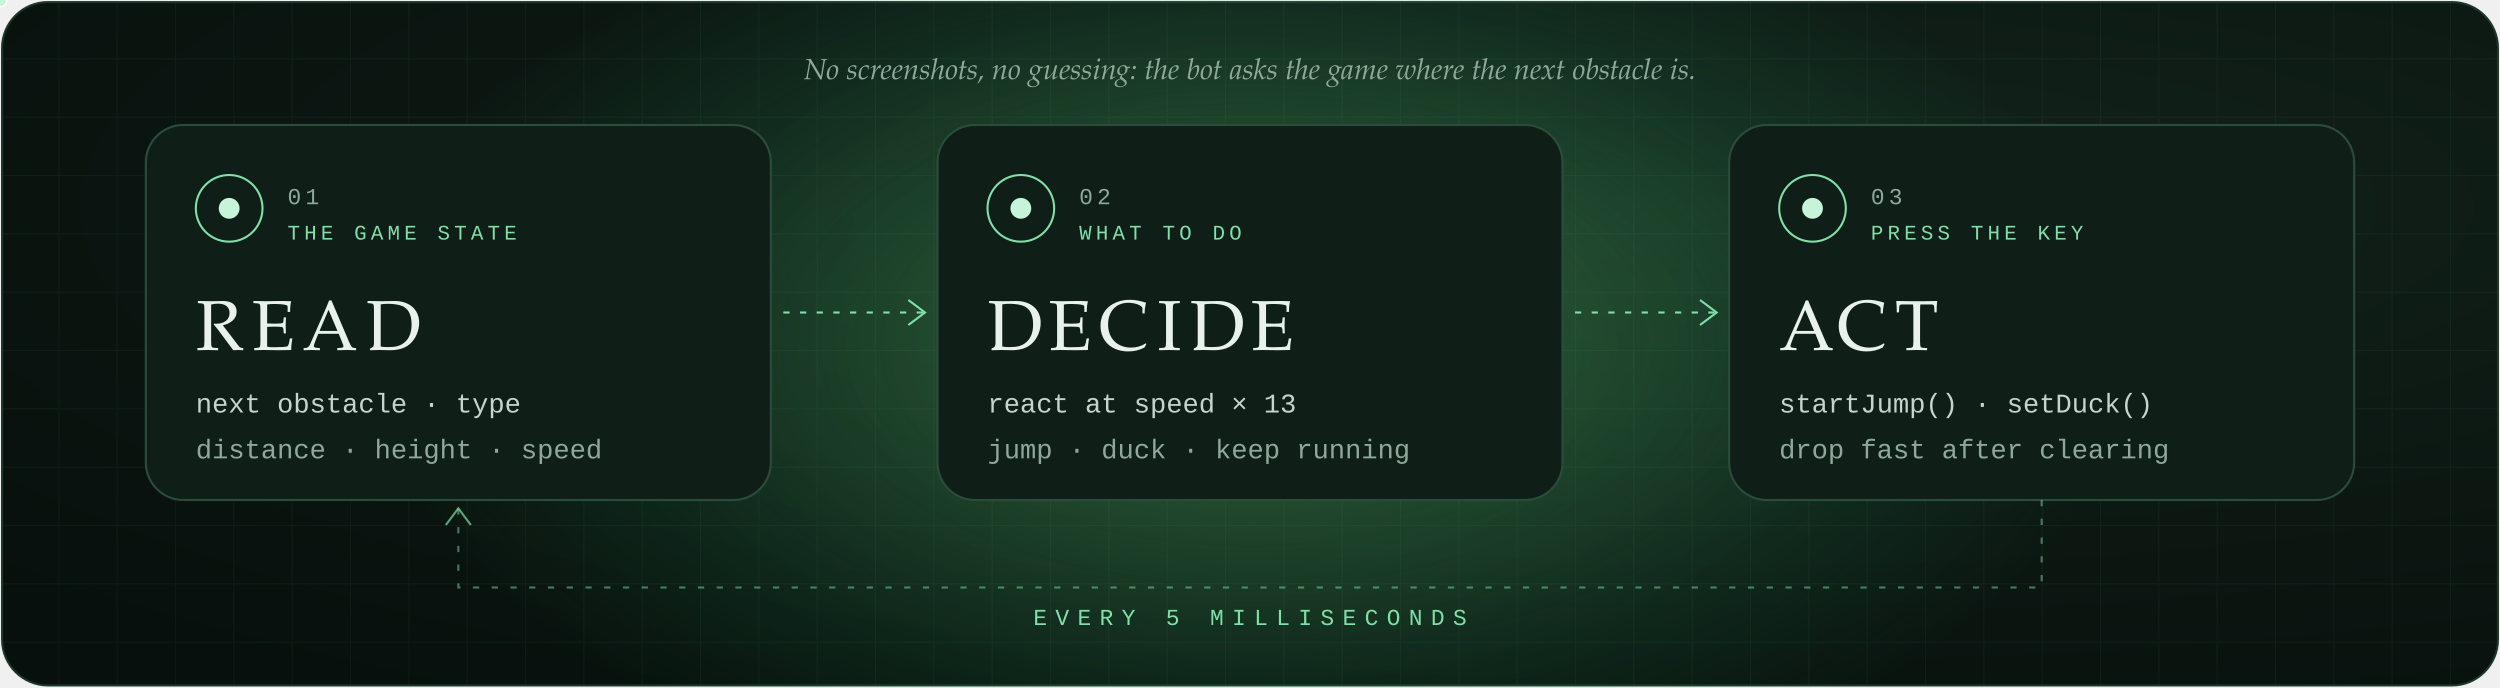
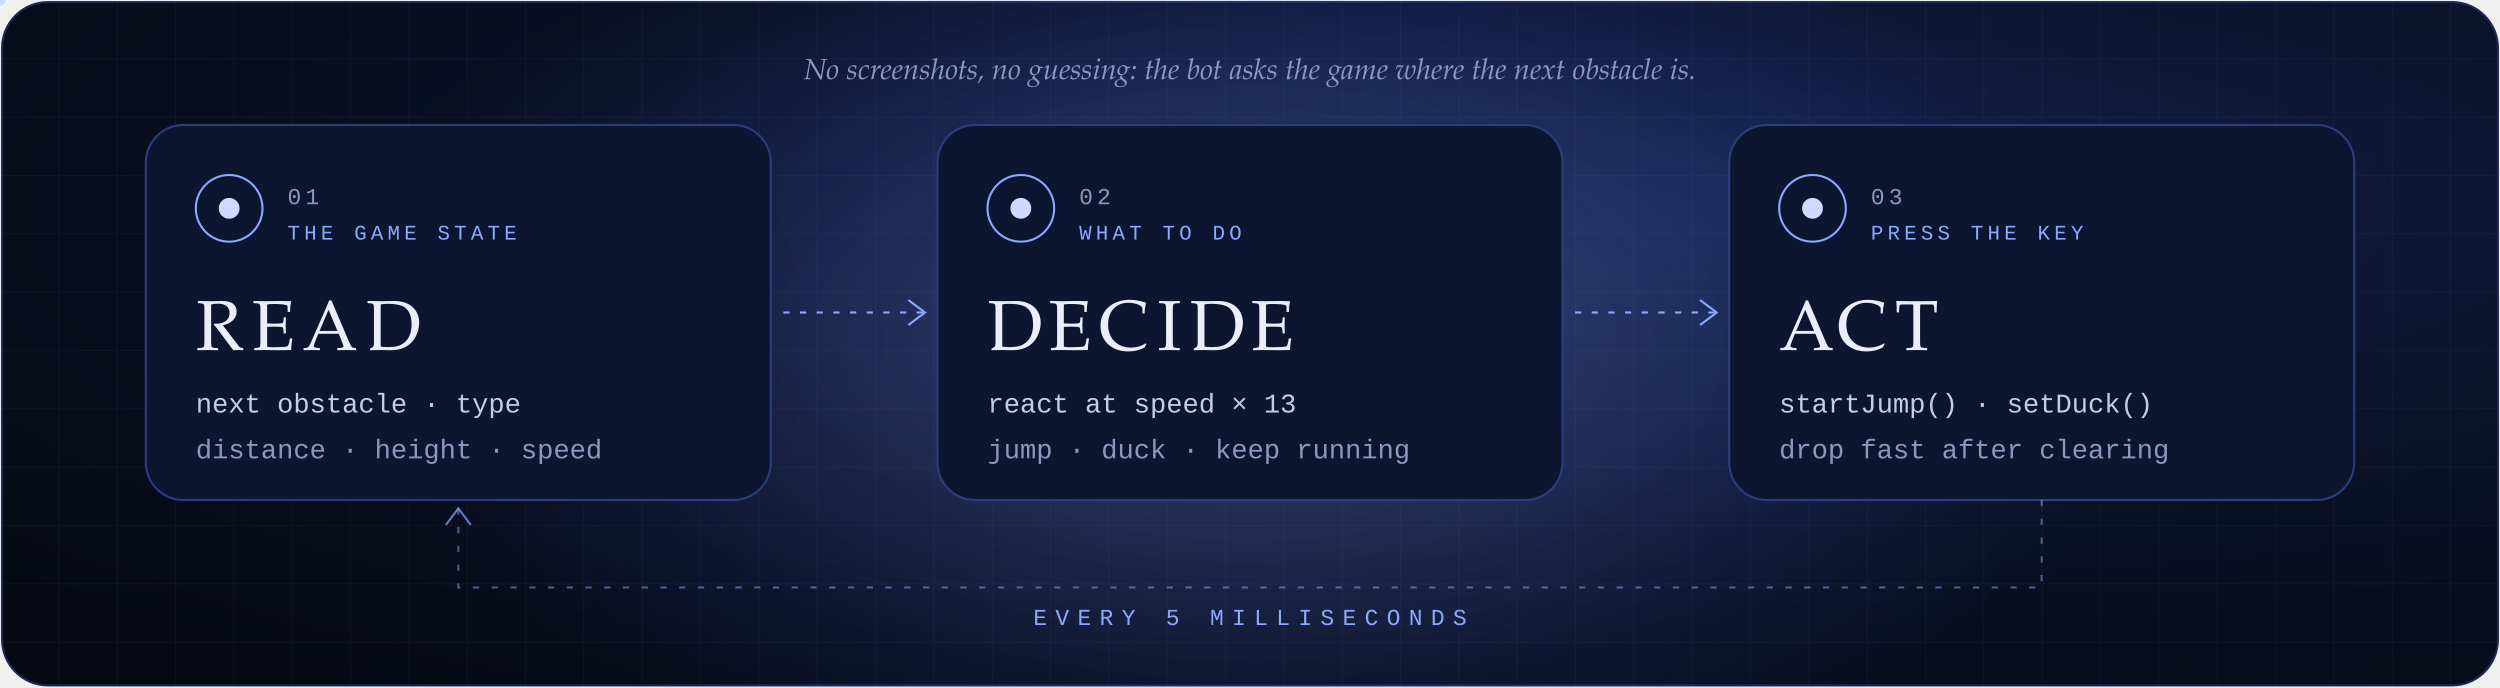
<svg xmlns="http://www.w3.org/2000/svg" viewBox="0 0 1200 330" width="1200" height="330" role="img" aria-labelledby="loop-t loop-d">
  <style>
.serif{font-family:'Iowan Old Style','Palatino Linotype',Palatino,Georgia,'Times New Roman',serif}
.sans{font-family:-apple-system,BlinkMacSystemFont,'Segoe UI',Helvetica,Arial,sans-serif}
.mono{font-family:ui-monospace,SFMono-Regular,Menlo,Consolas,'Liberation Mono',monospace}
.twinkle{animation:tw 4s ease-in-out infinite}
@keyframes tw{0%,100%{opacity:.15}50%{opacity:.9}}
.pulse{animation:pl 2.4s ease-in-out infinite;transform-box:fill-box;transform-origin:center}
@keyframes pl{0%,100%{opacity:.55;transform:scale(1)}50%{opacity:1;transform:scale(1.35)}}
.float{animation:fl 6s ease-in-out infinite}
@keyframes fl{0%,100%{transform:translateY(0)}50%{transform:translateY(-6px)}}
.fadein{animation:fi 1.2s ease-out both}
@keyframes fi{from{opacity:0;transform:translateY(8px)}to{opacity:1;transform:none}}
</style>
  <defs>
    <radialGradient id="loop-bg" cx="70%" cy="30%" r="90%">
-       <stop offset="0" stop-color="#12241B" />
-       <stop offset=".55" stop-color="#0C1712" />
-       <stop offset="1" stop-color="#07100C" />
+       <stop offset="0" stop-color="#13204A" />
+       <stop offset=".55" stop-color="#0A1024" />
+       <stop offset="1" stop-color="#060914" />
    </radialGradient>
    <radialGradient id="loop-glowA" cx="50%" cy="50%" r="50%">
-       <stop offset="0" stop-color="#2FBF71" stop-opacity=".38" />
-       <stop offset="1" stop-color="#2FBF71" stop-opacity="0" />
+       <stop offset="0" stop-color="#4169E1" stop-opacity=".38" />
+       <stop offset="1" stop-color="#4169E1" stop-opacity="0" />
    </radialGradient>
    <radialGradient id="loop-glowB" cx="50%" cy="50%" r="50%">
      <stop offset="0" stop-color="#F5B461" stop-opacity=".10" />
      <stop offset="1" stop-color="#F5B461" stop-opacity="0" />
    </radialGradient>
    <linearGradient id="loop-silver" x1="0" y1="0" x2="1" y2="0">
      <stop offset="0" stop-color="#FFFFFF" />
-       <stop offset=".5" stop-color="#C3D6CB" />
-       <stop offset="1" stop-color="#7FE0A8" />
+       <stop offset=".5" stop-color="#C4CCE8" />
+       <stop offset="1" stop-color="#8EA8FF" />
    </linearGradient>
    <linearGradient id="loop-rule" x1="0" y1="0" x2="1" y2="0">
-       <stop offset="0" stop-color="#7FE0A8" stop-opacity="0" />
-       <stop offset=".25" stop-color="#7FE0A8" stop-opacity=".8" />
-       <stop offset="1" stop-color="#7FE0A8" stop-opacity="0" />
+       <stop offset="0" stop-color="#8EA8FF" stop-opacity="0" />
+       <stop offset=".25" stop-color="#8EA8FF" stop-opacity=".8" />
+       <stop offset="1" stop-color="#8EA8FF" stop-opacity="0" />
    </linearGradient>
    <pattern id="loop-grid" width="28" height="28" patternUnits="userSpaceOnUse">
-       <path d="M28 0H0V28" fill="none" stroke="#7FE0A8" stroke-opacity=".05" />
+       <path d="M28 0H0V28" fill="none" stroke="#8EA8FF" stroke-opacity=".05" />
    </pattern>
  </defs>
-   <rect x="1" y="1" width="1198" height="328" rx="22" fill="url(#loop-bg)" stroke="#1C3529" />
+   <rect x="1" y="1" width="1198" height="328" rx="22" fill="url(#loop-bg)" stroke="#1B2754" />
  <rect x="1" y="1" width="1198" height="328" rx="22" fill="url(#loop-grid)" />
  <ellipse cx="600" cy="165" rx="420" ry="231" fill="url(#loop-glowA)" />
  <ellipse cx="600" cy="165" rx="300" ry="165" fill="url(#loop-glowB)" />
-   <rect x="70" y="60" width="300" height="180" rx="18" fill="#0F1E17" stroke="#2A4D3B" />
-   <circle cx="110" cy="100" r="16" fill="none" stroke="#7FE0A8" />
-   <circle cx="110" cy="100" r="5" fill="#C6F4D9" class="pulse" style="animation-delay:0.0s" />
-   <text x="138" y="98" class="mono" font-size="11" fill="#8EA99A" text-anchor="start" letter-spacing="2">01</text>
-   <text x="138" y="115" class="mono" font-size="10" fill="#7FE0A8" text-anchor="start" letter-spacing="2">THE GAME STATE</text>
-   <text x="94" y="168" class="serif" font-size="34" fill="#E8F1EC" text-anchor="start" letter-spacing="4">READ</text>
-   <text x="94" y="198" class="mono" font-size="13" fill="#C3D6CB" text-anchor="start">next obstacle · type</text>
-   <text x="94" y="220" class="mono" font-size="13" fill="#8EA99A" text-anchor="start">distance · height · speed</text>
-   <path d="M376 150H444" stroke="#7FE0A8" stroke-dasharray="3 5" />
-   <path d="M436 144l8 6-8 6" fill="none" stroke="#7FE0A8" />
+   <rect x="70" y="60" width="300" height="180" rx="18" fill="#0D1630" stroke="#2B3D7C" />
+   <circle cx="110" cy="100" r="16" fill="none" stroke="#8EA8FF" />
+   <circle cx="110" cy="100" r="5" fill="#CFDAFF" class="pulse" style="animation-delay:0.0s" />
+   <text x="138" y="98" class="mono" font-size="11" fill="#8D97BF" text-anchor="start" letter-spacing="2">01</text>
+   <text x="138" y="115" class="mono" font-size="10" fill="#8EA8FF" text-anchor="start" letter-spacing="2">THE GAME STATE</text>
+   <text x="94" y="168" class="serif" font-size="34" fill="#EAEEFA" text-anchor="start" letter-spacing="4">READ</text>
+   <text x="94" y="198" class="mono" font-size="13" fill="#C4CCE8" text-anchor="start">next obstacle · type</text>
+   <text x="94" y="220" class="mono" font-size="13" fill="#8D97BF" text-anchor="start">distance · height · speed</text>
+   <path d="M376 150H444" stroke="#8EA8FF" stroke-dasharray="3 5" />
+   <path d="M436 144l8 6-8 6" fill="none" stroke="#8EA8FF" />
  <circle r="3.5" fill="#fff">
    <animateMotion dur="1.8s" repeatCount="indefinite" path="M376 150H440" begin="0.0s" />
  </circle>
-   <rect x="450" y="60" width="300" height="180" rx="18" fill="#0F1E17" stroke="#2A4D3B" />
-   <circle cx="490" cy="100" r="16" fill="none" stroke="#7FE0A8" />
-   <circle cx="490" cy="100" r="5" fill="#C6F4D9" class="pulse" style="animation-delay:0.8s" />
-   <text x="518" y="98" class="mono" font-size="11" fill="#8EA99A" text-anchor="start" letter-spacing="2">02</text>
-   <text x="518" y="115" class="mono" font-size="10" fill="#7FE0A8" text-anchor="start" letter-spacing="2">WHAT TO DO</text>
-   <text x="474" y="168" class="serif" font-size="34" fill="#E8F1EC" text-anchor="start" letter-spacing="4">DECIDE</text>
-   <text x="474" y="198" class="mono" font-size="13" fill="#C3D6CB" text-anchor="start">react at speed × 13</text>
-   <text x="474" y="220" class="mono" font-size="13" fill="#8EA99A" text-anchor="start">jump · duck · keep running</text>
-   <path d="M756 150H824" stroke="#7FE0A8" stroke-dasharray="3 5" />
-   <path d="M816 144l8 6-8 6" fill="none" stroke="#7FE0A8" />
+   <rect x="450" y="60" width="300" height="180" rx="18" fill="#0D1630" stroke="#2B3D7C" />
+   <circle cx="490" cy="100" r="16" fill="none" stroke="#8EA8FF" />
+   <circle cx="490" cy="100" r="5" fill="#CFDAFF" class="pulse" style="animation-delay:0.8s" />
+   <text x="518" y="98" class="mono" font-size="11" fill="#8D97BF" text-anchor="start" letter-spacing="2">02</text>
+   <text x="518" y="115" class="mono" font-size="10" fill="#8EA8FF" text-anchor="start" letter-spacing="2">WHAT TO DO</text>
+   <text x="474" y="168" class="serif" font-size="34" fill="#EAEEFA" text-anchor="start" letter-spacing="4">DECIDE</text>
+   <text x="474" y="198" class="mono" font-size="13" fill="#C4CCE8" text-anchor="start">react at speed × 13</text>
+   <text x="474" y="220" class="mono" font-size="13" fill="#8D97BF" text-anchor="start">jump · duck · keep running</text>
+   <path d="M756 150H824" stroke="#8EA8FF" stroke-dasharray="3 5" />
+   <path d="M816 144l8 6-8 6" fill="none" stroke="#8EA8FF" />
  <circle r="3.5" fill="#fff">
    <animateMotion dur="1.8s" repeatCount="indefinite" path="M756 150H820" begin="0.9s" />
  </circle>
-   <rect x="830" y="60" width="300" height="180" rx="18" fill="#0F1E17" stroke="#2A4D3B" />
-   <circle cx="870" cy="100" r="16" fill="none" stroke="#7FE0A8" />
-   <circle cx="870" cy="100" r="5" fill="#C6F4D9" class="pulse" style="animation-delay:1.6s" />
-   <text x="898" y="98" class="mono" font-size="11" fill="#8EA99A" text-anchor="start" letter-spacing="2">03</text>
-   <text x="898" y="115" class="mono" font-size="10" fill="#7FE0A8" text-anchor="start" letter-spacing="2">PRESS THE KEY</text>
-   <text x="854" y="168" class="serif" font-size="34" fill="#E8F1EC" text-anchor="start" letter-spacing="4">ACT</text>
-   <text x="854" y="198" class="mono" font-size="13" fill="#C3D6CB" text-anchor="start">startJump() · setDuck()</text>
-   <text x="854" y="220" class="mono" font-size="13" fill="#8EA99A" text-anchor="start">drop fast after clearing</text>
-   <path d="M980 240 V282 H220 V244" fill="none" stroke="#7FE0A8" stroke-opacity=".5" stroke-dasharray="3 6" />
-   <path d="M214 252l6-8 6 8" fill="none" stroke="#7FE0A8" stroke-opacity=".7" />
-   <circle r="3" fill="#C6F4D9">
+   <rect x="830" y="60" width="300" height="180" rx="18" fill="#0D1630" stroke="#2B3D7C" />
+   <circle cx="870" cy="100" r="16" fill="none" stroke="#8EA8FF" />
+   <circle cx="870" cy="100" r="5" fill="#CFDAFF" class="pulse" style="animation-delay:1.6s" />
+   <text x="898" y="98" class="mono" font-size="11" fill="#8D97BF" text-anchor="start" letter-spacing="2">03</text>
+   <text x="898" y="115" class="mono" font-size="10" fill="#8EA8FF" text-anchor="start" letter-spacing="2">PRESS THE KEY</text>
+   <text x="854" y="168" class="serif" font-size="34" fill="#EAEEFA" text-anchor="start" letter-spacing="4">ACT</text>
+   <text x="854" y="198" class="mono" font-size="13" fill="#C4CCE8" text-anchor="start">startJump() · setDuck()</text>
+   <text x="854" y="220" class="mono" font-size="13" fill="#8D97BF" text-anchor="start">drop fast after clearing</text>
+   <path d="M980 240 V282 H220 V244" fill="none" stroke="#8EA8FF" stroke-opacity=".5" stroke-dasharray="3 6" />
+   <path d="M214 252l6-8 6 8" fill="none" stroke="#8EA8FF" stroke-opacity=".7" />
+   <circle r="3" fill="#CFDAFF">
    <animateMotion dur="5s" repeatCount="indefinite" path="M980 240 V282 H220 V244" />
  </circle>
-   <text x="600" y="300" class="mono" font-size="11" fill="#7FE0A8" text-anchor="middle" letter-spacing="4">EVERY 5 MILLISECONDS</text>
-   <text x="600" y="38" class="serif" font-size="14" fill="#8EA99A" text-anchor="middle" font-style="italic">No screenshots, no guessing: the bot asks the game where the next obstacle is.</text>
+   <text x="600" y="300" class="mono" font-size="11" fill="#8EA8FF" text-anchor="middle" letter-spacing="4">EVERY 5 MILLISECONDS</text>
+   <text x="600" y="38" class="serif" font-size="14" fill="#8D97BF" text-anchor="middle" font-style="italic">No screenshots, no guessing: the bot asks the game where the next obstacle is.</text>
</svg>
